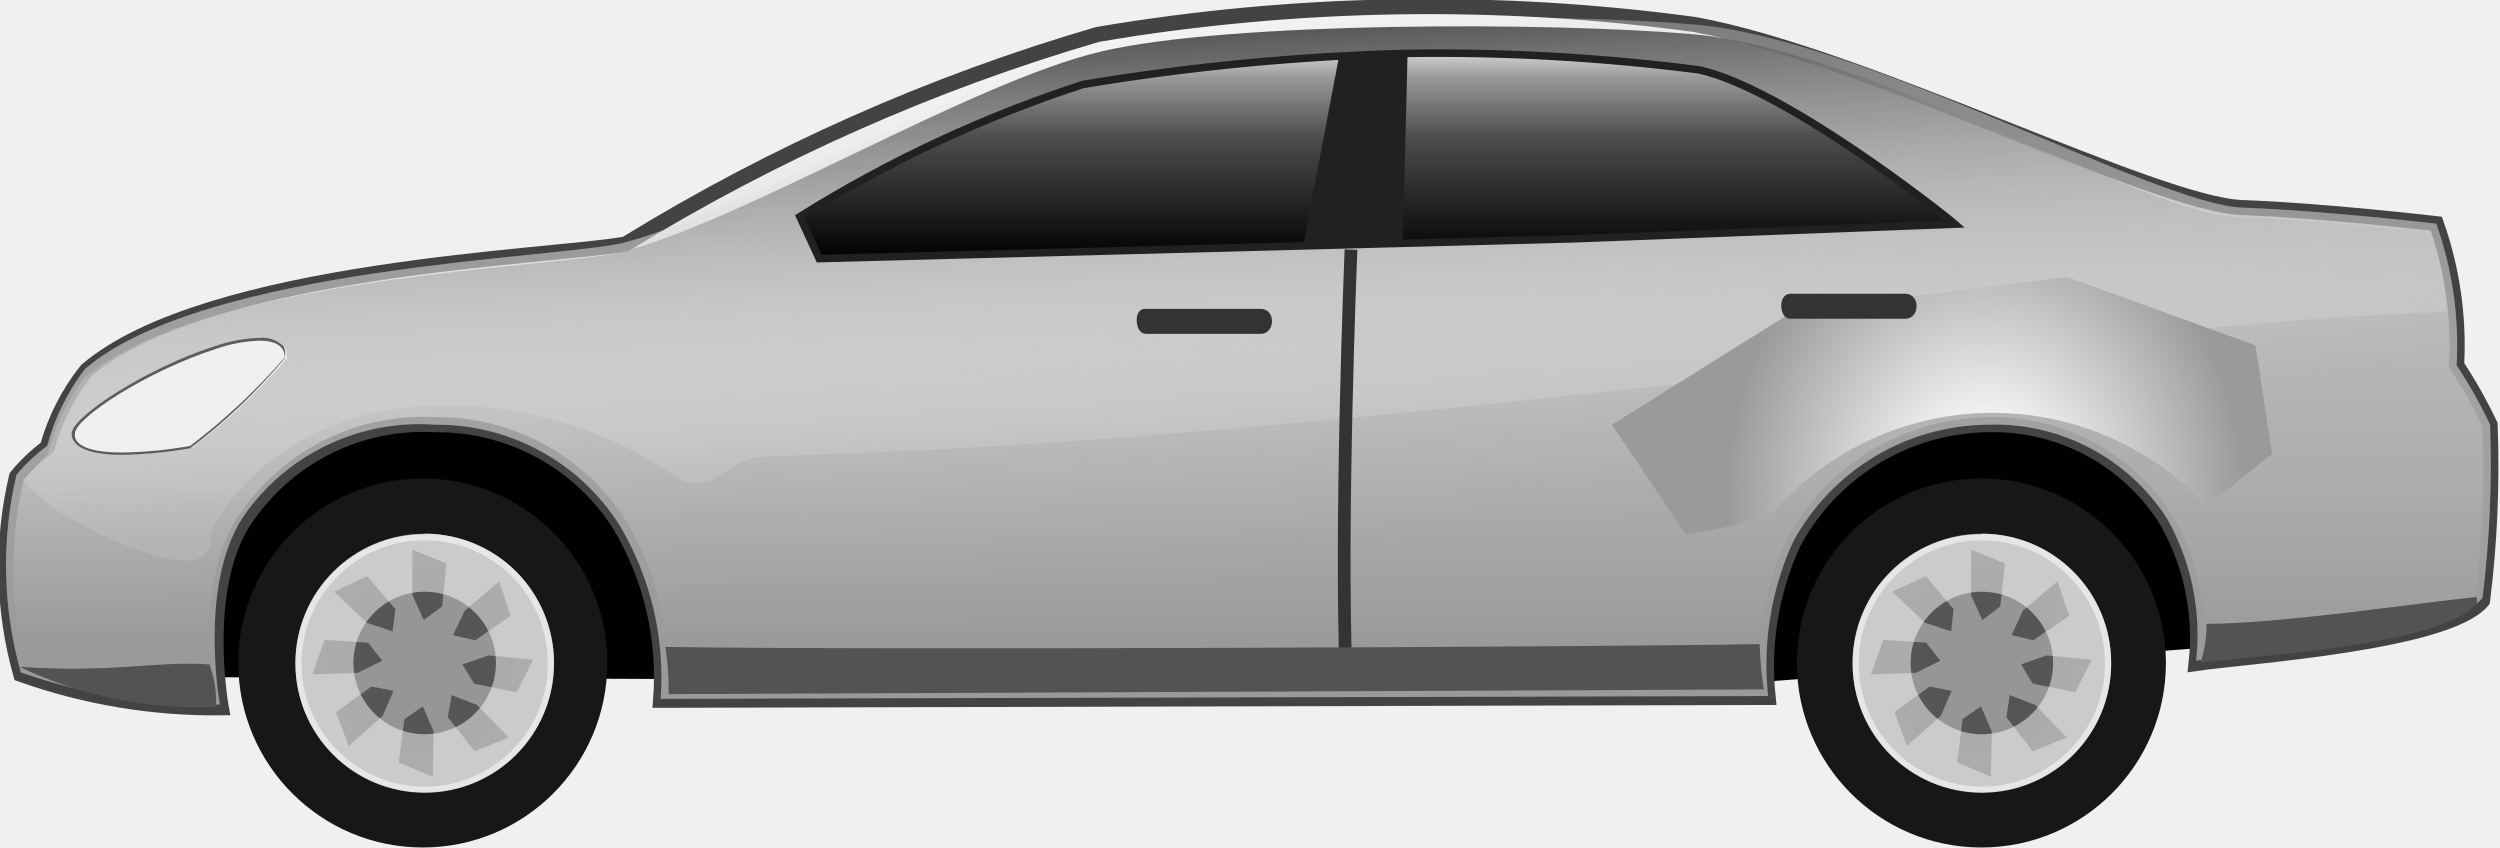
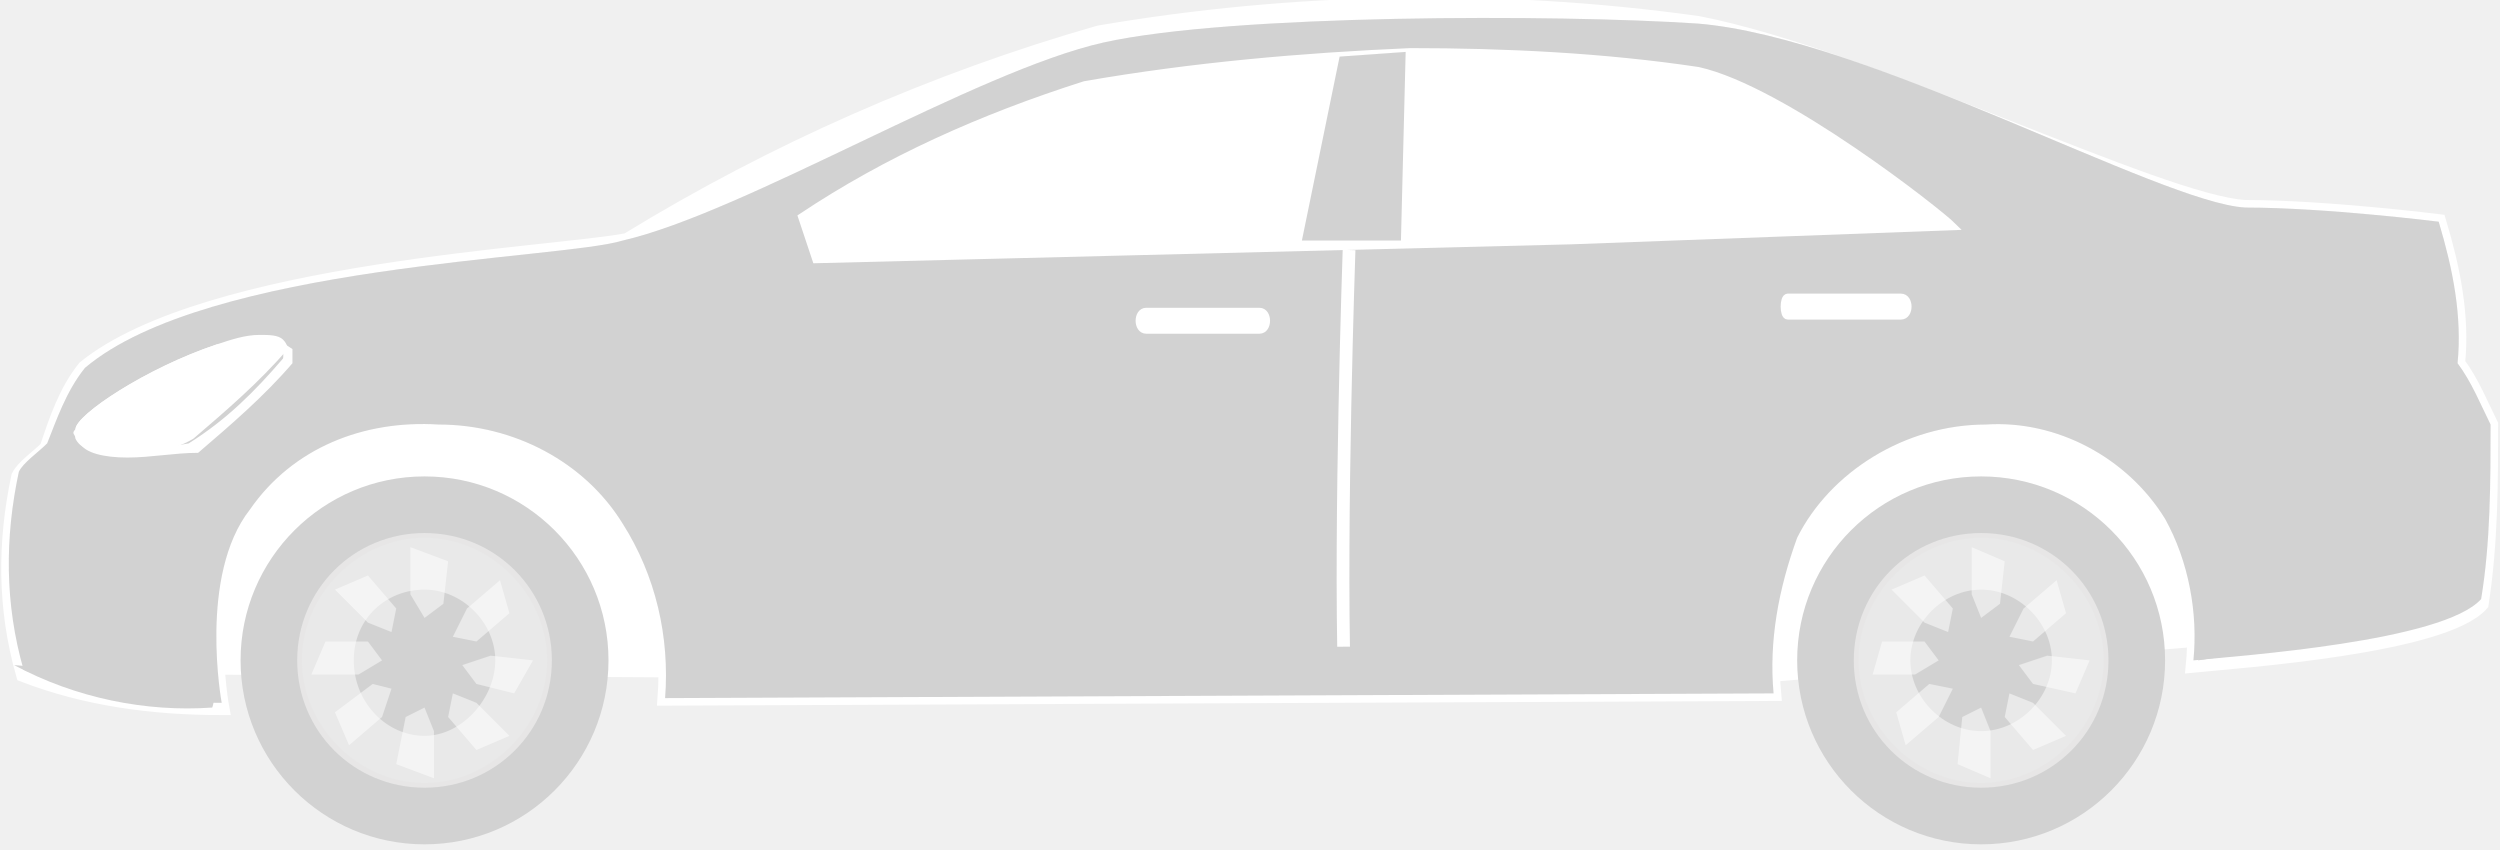
- <svg xmlns="http://www.w3.org/2000/svg" xmlns:xlink="http://www.w3.org/1999/xlink" viewBox="0 0 52.98 17.96">
-   <defs>
-     <style>.cls-1{fill:#010101;}.cls-2{stroke:#434343;stroke-width:0.32px;fill:url(#Degradado_sin_nombre_181);}.cls-3{opacity:0.18;isolation:isolate;fill:url(#Degradado_sin_nombre_182);}.cls-4{fill:url(#Degradado_sin_nombre_183);}.cls-5{fill:url(#Degradado_sin_nombre_184);}.cls-6{fill:none;stroke-width:0.27px;}.cls-6,.cls-7{stroke:#333;stroke-miterlimit:10;}.cls-7{fill:#333;stroke-width:0.15px;}.cls-8{fill:#171717;}.cls-9{fill:#969696;}.cls-10{fill:#cecdcd;}.cls-11{opacity:0.5;}.cls-12{fill:url(#Degradado_sin_nombre_200);}.cls-13{fill:url(#Degradado_sin_nombre_200-2);}.cls-14{fill:url(#Degradado_sin_nombre_200-3);}.cls-15{fill:url(#Degradado_sin_nombre_200-4);}.cls-16{fill:url(#Degradado_sin_nombre_200-5);}.cls-17{fill:url(#Degradado_sin_nombre_200-6);}.cls-18{fill:url(#Degradado_sin_nombre_200-7);}.cls-19{fill:url(#Degradado_sin_nombre_200-8);}.cls-20{fill:url(#Degradado_sin_nombre_200-9);}.cls-21{fill:url(#Degradado_sin_nombre_200-10);}.cls-22{fill:url(#Degradado_sin_nombre_200-11);}.cls-23{fill:url(#Degradado_sin_nombre_200-12);}.cls-24{fill:url(#Degradado_sin_nombre_200-13);}.cls-25{fill:url(#Degradado_sin_nombre_200-14);}.cls-26{fill:url(#Degradado_sin_nombre_200-15);}.cls-27{fill:url(#Degradado_sin_nombre_200-16);}.cls-28{fill:#fff;}.cls-29{fill:#525352;}.cls-30{fill:url(#Degradado_sin_nombre_201);}.cls-31{fill:#f1f0f0;}.cls-32{fill:#5c5d5d;}.cls-33{stroke:#212121;stroke-width:0.16px;fill:url(#Degradado_sin_nombre_202);}.cls-34{fill:#212121;}</style>
-     <linearGradient id="Degradado_sin_nombre_181" x1="66.98" y1="35.45" x2="63.96" y2="18.32" gradientTransform="translate(91.59 35.93) rotate(180)" gradientUnits="userSpaceOnUse">
-       <stop offset="0" stop-color="#f5f5f5" />
-       <stop offset="0.11" stop-color="#eaeaea" />
-       <stop offset="0.31" stop-color="#ccc" />
-       <stop offset="0.58" stop-color="#9b9b9b" />
-       <stop offset="0.69" stop-color="#858585" />
-     </linearGradient>
-     <linearGradient id="Degradado_sin_nombre_182" x1="65.1" y1="21" x2="65.1" y2="35.57" gradientTransform="translate(91.59 35.93) rotate(180)" gradientUnits="userSpaceOnUse">
-       <stop offset="0" stop-color="#fff" stop-opacity="0.18" />
-       <stop offset="0.51" stop-color="#dcdbdb" />
-     </linearGradient>
-     <linearGradient id="Degradado_sin_nombre_183" x1="65.1" y1="35.57" x2="65.1" y2="21" gradientTransform="translate(91.59 35.93) rotate(180)" gradientUnits="userSpaceOnUse">
-       <stop offset="0" stop-color="#fff" stop-opacity="0.18" />
-       <stop offset="0.91" stop-color="#9b9a9a" />
-     </linearGradient>
-     <linearGradient id="Degradado_sin_nombre_184" x1="65.33" y1="25.22" x2="65.86" y2="35.2" gradientTransform="translate(91.59 35.93) rotate(180)" gradientUnits="userSpaceOnUse">
-       <stop offset="0.1" stop-color="#fff" stop-opacity="0.1" />
-       <stop offset="1" stop-color="#59595a" />
-     </linearGradient>
-     <linearGradient id="Degradado_sin_nombre_200" x1="-166.11" y1="22.81" x2="-166.03" y2="24.16" gradientTransform="matrix(1, 0, 0, -1, 208.16, 35.93)" gradientUnits="userSpaceOnUse">
-       <stop offset="0.04" stop-color="#131313" />
-       <stop offset="1" stop-color="#1a1a1a" />
-     </linearGradient>
-     <linearGradient id="Degradado_sin_nombre_200-2" x1="-166.84" y1="22.57" x2="-167.69" y2="23.54" xlink:href="#Degradado_sin_nombre_200" />
-     <linearGradient id="Degradado_sin_nombre_200-3" x1="-167.13" y1="22.03" x2="-168.49" y2="22.01" xlink:href="#Degradado_sin_nombre_200" />
-     <linearGradient id="Degradado_sin_nombre_200-4" x1="-166.73" y1="21.24" x2="-167.96" y2="20.48" xlink:href="#Degradado_sin_nombre_200" />
-     <linearGradient id="Degradado_sin_nombre_200-5" x1="-166.24" y1="20.95" x2="-166.33" y2="19.64" xlink:href="#Degradado_sin_nombre_200" />
-     <linearGradient id="Degradado_sin_nombre_200-6" x1="-165.57" y1="21.16" x2="-164.71" y2="20.14" xlink:href="#Degradado_sin_nombre_200" />
-     <linearGradient id="Degradado_sin_nombre_200-7" x1="-165.32" y1="21.77" x2="-164" y2="21.61" xlink:href="#Degradado_sin_nombre_200" />
-     <linearGradient id="Degradado_sin_nombre_200-8" x1="-165.54" y1="22.99" x2="-164.31" y2="22.99" xlink:href="#Degradado_sin_nombre_200" />
-     <linearGradient id="Degradado_sin_nombre_200-9" x1="-199.13" y1="22.81" x2="-199.06" y2="24.16" xlink:href="#Degradado_sin_nombre_200" />
-     <linearGradient id="Degradado_sin_nombre_200-10" x1="-199.86" y1="22.57" x2="-200.72" y2="23.54" xlink:href="#Degradado_sin_nombre_200" />
-     <linearGradient id="Degradado_sin_nombre_200-11" x1="-200.15" y1="22.03" x2="-201.51" y2="22.01" xlink:href="#Degradado_sin_nombre_200" />
-     <linearGradient id="Degradado_sin_nombre_200-12" x1="-199.75" y1="21.24" x2="-200.98" y2="20.48" xlink:href="#Degradado_sin_nombre_200" />
-     <linearGradient id="Degradado_sin_nombre_200-13" x1="-199.27" y1="20.95" x2="-199.35" y2="19.64" xlink:href="#Degradado_sin_nombre_200" />
-     <linearGradient id="Degradado_sin_nombre_200-14" x1="-198.6" y1="21.16" x2="-197.73" y2="20.14" xlink:href="#Degradado_sin_nombre_200" />
-     <linearGradient id="Degradado_sin_nombre_200-15" x1="-198.34" y1="21.77" x2="-197.03" y2="21.61" xlink:href="#Degradado_sin_nombre_200" />
-     <linearGradient id="Degradado_sin_nombre_200-16" x1="-198.56" y1="22.99" x2="-197.34" y2="22.99" xlink:href="#Degradado_sin_nombre_200" />
-     <radialGradient id="Degradado_sin_nombre_201" cx="51.04" cy="17.46" r="4.55" gradientTransform="translate(103.82 34.9) rotate(180) scale(1.21 1.4)" gradientUnits="userSpaceOnUse">
-       <stop offset="0.15" stop-color="#fff" />
-       <stop offset="1" stop-color="#9b9a9a" />
-     </radialGradient>
-     <linearGradient id="Degradado_sin_nombre_202" x1="62.46" y1="34.8" x2="62.46" y2="30.46" gradientTransform="translate(91.59 35.93) rotate(180)" gradientUnits="userSpaceOnUse">
-       <stop offset="0.01" stop-color="#cecdcd" />
-       <stop offset="0.12" stop-color="#989898" />
-       <stop offset="0.41" stop-color="#4d4d4e" />
-       <stop offset="1" stop-color="#010101" />
-     </linearGradient>
-   </defs>
-   <g id="Capa_2" data-name="Capa 2">
-     <g id="Capa_1-2" data-name="Capa 1">
-       <polygon class="cls-1" points="46.65 13.73 36.96 14.48 4.07 14.35 3.45 8.35 47.88 8.35 46.65 13.73" />
-       <path class="cls-2" d="M52.77,9a10.17,10.17,0,0,0-.71-1.26,7.72,7.72,0,0,0-.43-3s-2.4-.28-4.1-.34c-1.85-.06-8-3.22-11.61-3.88A42,42,0,0,0,23.26.73a41,41,0,0,0-10,4.44c-1.48.28-8.87.49-11.43,2.68A4.65,4.65,0,0,0,1,9.48a3.67,3.67,0,0,0-.65.62,8.39,8.39,0,0,0,.09,4.19A12.26,12.26,0,0,0,4.69,15s-.49-2.68.58-4.1A4.54,4.54,0,0,1,9.22,9a4.58,4.58,0,0,1,3.91,2.12A6.28,6.28,0,0,1,14,14.84l23.47-.06A6.25,6.25,0,0,1,38,11.52,4.74,4.74,0,0,1,42.11,9a4.33,4.33,0,0,1,3.82,2.06,5,5,0,0,1,.61,3c1-.15,5.33-.43,6.07-1.33A23.07,23.07,0,0,0,52.77,9Z" />
-       <path class="cls-3" d="M52.77,9a10.09,10.09,0,0,0-.71-1.26,7.71,7.71,0,0,0-.43-3s-2.4-.28-4.1-.34c-1.85-.06-8-3.57-11.61-3.88C33,.27,26.07.27,23.42.89S15.84,4.46,13.23,5.14c-1.32.34-8.87.49-11.43,2.68A4.65,4.65,0,0,0,1,9.45a3.69,3.69,0,0,0-.65.61,8.39,8.39,0,0,0,.09,4.19,12.21,12.21,0,0,0,4.22.68s-.49-2.68.58-4.1A4.54,4.54,0,0,1,9.22,9a4.58,4.58,0,0,1,3.91,2.13A6.28,6.28,0,0,1,14,14.81l23.47-.06A6.25,6.25,0,0,1,38,11.48,4.74,4.74,0,0,1,42.11,9,4.34,4.34,0,0,1,45.93,11a5,5,0,0,1,.61,3c1-.15,5.33-.43,6.07-1.33A23.1,23.1,0,0,0,52.77,9Z" />
-       <path class="cls-4" d="M52.77,9a10.09,10.09,0,0,0-.71-1.26,7.71,7.71,0,0,0-.43-3s-2.4-.28-4.1-.34c-1.85-.06-8-3.57-11.61-3.88C33,.27,26.07.27,23.42.89S15.84,4.46,13.23,5.14c-1.32.34-8.87.49-11.43,2.68A4.65,4.65,0,0,0,1,9.45a3.69,3.69,0,0,0-.65.61,8.39,8.39,0,0,0,.09,4.19,12.21,12.21,0,0,0,4.22.68s-.49-2.68.58-4.1A4.54,4.54,0,0,1,9.22,9a4.58,4.58,0,0,1,3.91,2.13A6.28,6.28,0,0,1,14,14.81l23.47-.06A6.25,6.25,0,0,1,38,11.48,4.74,4.74,0,0,1,42.11,9,4.34,4.34,0,0,1,45.93,11a5,5,0,0,1,.61,3c1-.15,5.33-.43,6.07-1.33A23.1,23.1,0,0,0,52.77,9Z" />
-       <path class="cls-5" d="M18.64,9.58l-2.43.1c-.81,0-1.16,1-2,.35A8.47,8.47,0,0,0,9.87,8.6c-4-.2-5.34,2.5-5.39,2.67s.21,1.15-2,.21c-2-.86-1.91-1.41-2-1.27A3.83,3.83,0,0,1,1,9.65,4.67,4.67,0,0,1,1.79,8C4.34,5.83,11.87,5.68,13.18,5.34c2.61-.68,7.43-3.61,10.16-4.25S32.9.47,35.81.72C39.43,1,45.54,4.54,47.38,4.6c1.69.06,4.08.34,4.08.34a4.07,4.07,0,0,1,.39,1.67C44.93,6.8,30.05,9.11,18.64,9.58Z" />
-       <path class="cls-6" d="M28.63,5.29s-.24,5.85-.1,9.15" />
-       <path class="cls-7" d="M24.28,7h2.44c.21,0,.22-.38,0-.38H24.28C24.11,6.59,24.14,7,24.28,7Z" />
-       <circle class="cls-8" cx="41.99" cy="14.05" r="3.91" />
-       <path class="cls-9" d="M42,16.73a2.67,2.67,0,1,1,2.67-2.67A2.68,2.68,0,0,1,42,16.73Z" />
-       <path class="cls-10" d="M42,11.45a2.61,2.61,0,1,1-2.61,2.61A2.61,2.61,0,0,1,42,11.45m0-.13a2.74,2.74,0,1,0,2.74,2.74A2.74,2.74,0,0,0,42,11.31Z" />
-       <g class="cls-11">
-         <polygon class="cls-12" points="42.01 13.14 41.77 12.61 41.77 11.65 42.49 11.94 42.39 12.85 42.01 13.14" />
-         <polygon class="cls-13" points="41.35 13.38 40.8 13.2 40.1 12.54 40.81 12.21 41.4 12.91 41.35 13.38" />
-         <polygon class="cls-14" points="41.12 14 40.6 14.26 39.65 14.29 39.91 13.56 40.82 13.62 41.12 14" />
-         <polygon class="cls-15" points="41.36 14.64 41.13 15.17 40.41 15.81 40.15 15.09 40.89 14.55 41.36 14.64" />
-         <polygon class="cls-16" points="41.98 14.97 42.21 15.5 42.19 16.46 41.48 16.16 41.59 15.24 41.98 14.97" />
-         <polygon class="cls-17" points="42.59 14.73 43.13 14.94 43.8 15.63 43.08 15.92 42.52 15.2 42.59 14.73" />
-         <polygon class="cls-18" points="42.83 14.08 43.37 13.89 44.33 13.98 43.98 14.67 43.08 14.49 42.83 14.08" />
-         <polygon class="cls-19" points="42.63 13.46 42.87 12.94 43.6 12.32 43.85 13.05 43.09 13.57 42.63 13.46" />
+ <svg xmlns="http://www.w3.org/2000/svg" version="1.1" id="Capa_1" x="0px" y="0px" viewBox="0 0 53 18" style="enable-background:new 0 0 53 18;" xml:space="preserve">
+   <style type="text/css">
+ 	.st0{fill:#FFFFFF;}
+ 	.st1{fill:#FFFFFF;stroke:#FFFFFF;stroke-width:0.32;}
+ 	.st2{opacity:0.18;fill:url(#SVGID_1_);enable-background:new    ;}
+ 	.st3{fill:#D2D2D2;}
+ 	.st4{fill:none;stroke:#FFFFFF;stroke-width:0.27;stroke-miterlimit:10;}
+ 	.st5{fill:#FFFFFF;stroke:#FFFFFF;stroke-width:0.15;stroke-miterlimit:10;}
+ 	.st6{fill:#CECDCD;}
+ 	.st7{opacity:0.5;}
+ 	.st8{fill:#FFFFFF;stroke:#FFFFFF;stroke-width:0.16;}
+ </style>
+   <g id="Capa_2">
+     <g id="Capa_1-2">
+       <polygon class="st0" points="46.7,13.7 37,14.5 4.1,14.3 3.5,8.3 47.9,8.3   " />
+       <path class="st1" d="M52.8,9c-0.2-0.4-0.4-0.9-0.7-1.3c0.1-1-0.1-2-0.4-3c0,0-2.4-0.3-4.1-0.3c-1.8-0.1-8-3.2-11.6-3.9    C31.7-0.1,27.4,0,23.3,0.7c-3.5,1-6.9,2.5-10,4.4C11.8,5.4,4.4,5.7,1.8,7.8C1.4,8.3,1.2,8.9,1,9.5c-0.2,0.2-0.5,0.4-0.6,0.6    c-0.3,1.4-0.3,2.8,0.1,4.2C1.8,14.8,3.2,15,4.7,15c0,0-0.5-2.7,0.6-4.1c0.9-1.3,2.4-2,4-1.9c1.6,0,3.1,0.8,3.9,2.1    c0.7,1.1,1,2.4,0.9,3.7l23.5-0.1c-0.1-1.1,0.1-2.2,0.5-3.3C38.8,10,40.4,9,42.1,9c1.6,0,3,0.7,3.8,2.1c0.5,0.9,0.7,2,0.6,3    c1-0.1,5.3-0.4,6.1-1.3C52.8,11.5,52.8,10.2,52.8,9z" />
+       <linearGradient id="SVGID_1_" gradientUnits="userSpaceOnUse" x1="-722.866" y1="574.282" x2="-722.866" y2="559.713" gradientTransform="matrix(-1 0 0 1 -696.41 -559.35)">
+         <stop offset="0" style="stop-color:#FFFFFF;stop-opacity:0.18" />
+         <stop offset="0.51" style="stop-color:#DCDBDB" />
+       </linearGradient>
+       <path class="st2" d="M52.8,9c-0.2-0.4-0.4-0.9-0.7-1.3c0.1-1-0.1-2-0.4-3c0,0-2.4-0.3-4.1-0.3c-1.8-0.1-8-3.6-11.6-3.9    C33,0.3,26.1,0.3,23.4,0.9s-7.6,3.6-10.2,4.2C11.9,5.5,4.4,5.6,1.8,7.8C1.4,8.3,1.2,8.9,1,9.4c-0.2,0.2-0.5,0.4-0.6,0.6    c-0.3,1.4-0.3,2.8,0.1,4.2c1.4,0.5,2.8,0.7,4.2,0.7c0,0-0.5-2.7,0.6-4.1c0.9-1.3,2.4-1.9,4-1.8c1.6,0,3.1,0.8,3.9,2.1    c0.7,1.1,1,2.4,0.9,3.7l23.5-0.1c-0.1-1.1,0.1-2.2,0.5-3.3C38.8,10,40.4,9,42.1,9c1.5-0.1,3,0.7,3.8,2c0.5,0.9,0.7,2,0.6,3    c1-0.1,5.3-0.4,6.1-1.3C52.8,11.5,52.8,10.2,52.8,9z" />
+       <path class="st3" d="M52.8,9c-0.2-0.4-0.4-0.9-0.7-1.3c0.1-1-0.1-2-0.4-3c0,0-2.4-0.3-4.1-0.3c-1.8-0.1-8-3.6-11.6-3.9    C33,0.3,26.1,0.3,23.4,0.9s-7.6,3.6-10.2,4.2C11.9,5.5,4.4,5.6,1.8,7.8C1.4,8.3,1.2,8.9,1,9.4c-0.2,0.2-0.5,0.4-0.6,0.6    c-0.3,1.4-0.3,2.8,0.1,4.2c1.4,0.5,2.8,0.7,4.2,0.7c0,0-0.5-2.7,0.6-4.1c0.9-1.3,2.4-1.9,4-1.8c1.6,0,3.1,0.8,3.9,2.1    c0.7,1.1,1,2.4,0.9,3.7l23.5-0.1c-0.1-1.1,0.1-2.2,0.5-3.3C38.8,10,40.4,9,42.1,9c1.5-0.1,3,0.7,3.8,2c0.5,0.9,0.7,2,0.6,3    c1-0.1,5.3-0.4,6.1-1.3C52.8,11.5,52.8,10.2,52.8,9z" />
+       <path class="st3" d="M18.6,9.6l-2.4,0.1c-0.8,0-1.2,1-2,0.4c-1.3-0.9-2.8-1.4-4.3-1.4c-4-0.2-5.3,2.5-5.4,2.7s0.2,1.1-2,0.2    c-2-0.9-1.9-1.4-2-1.3C0.6,10,0.8,9.8,1,9.6C1.2,9.1,1.4,8.5,1.8,8c2.6-2.2,10.1-2.3,11.4-2.7c2.6-0.7,7.4-3.6,10.2-4.2    s9.6-0.6,12.5-0.4c3.6,0.3,9.7,3.8,11.6,3.9c1.7,0.1,4.1,0.3,4.1,0.3c0.2,0.5,0.4,1.1,0.4,1.7C44.9,6.8,30,9.1,18.6,9.6z" />
+       <path class="st4" d="M28.6,5.3c0,0-0.2,5.8-0.1,9.1" />
+       <path class="st5" d="M24.3,7h2.4c0.2,0,0.2-0.4,0-0.4h-2.4C24.1,6.6,24.1,7,24.3,7z" />
+       <circle class="st3" cx="42" cy="14" r="3.9" />
+       <path class="st3" d="M42,16.7c-1.5,0-2.7-1.2-2.7-2.7s1.2-2.7,2.7-2.7s2.7,1.2,2.7,2.7c0,0,0,0,0,0C44.7,15.5,43.5,16.7,42,16.7z" />
+       <path class="st6" d="M42,11.4c1.4,0,2.6,1.2,2.6,2.6s-1.2,2.6-2.6,2.6s-2.6-1.2-2.6-2.6S40.6,11.4,42,11.4L42,11.4 M42,11.3    c-1.5,0-2.7,1.2-2.7,2.7s1.2,2.7,2.7,2.7c1.5,0,2.7-1.2,2.7-2.7C44.7,12.5,43.5,11.3,42,11.3C42,11.3,42,11.3,42,11.3L42,11.3z" />
+       <g class="st7">
+         <polygon class="st0" points="42,13.1 41.8,12.6 41.8,11.6 42.5,11.9 42.4,12.8    " />
+         <polygon class="st0" points="41.3,13.4 40.8,13.2 40.1,12.5 40.8,12.2 41.4,12.9    " />
+         <polygon class="st0" points="41.1,14 40.6,14.3 39.7,14.3 39.9,13.6 40.8,13.6    " />
+         <polygon class="st0" points="41.4,14.6 41.1,15.2 40.4,15.8 40.2,15.1 40.9,14.5    " />
+         <polygon class="st0" points="42,15 42.2,15.5 42.2,16.5 41.5,16.2 41.6,15.2    " />
+         <polygon class="st0" points="42.6,14.7 43.1,14.9 43.8,15.6 43.1,15.9 42.5,15.2    " />
+         <polygon class="st0" points="42.8,14.1 43.4,13.9 44.3,14 44,14.7 43.1,14.5    " />
+         <polygon class="st0" points="42.6,13.5 42.9,12.9 43.6,12.3 43.8,13 43.1,13.6    " />
      </g>
-       <circle class="cls-8" cx="8.96" cy="14.05" r="3.91" />
-       <path class="cls-9" d="M9,16.73a2.67,2.67,0,1,1,2.67-2.67A2.68,2.68,0,0,1,9,16.73Z" />
-       <path class="cls-10" d="M9,11.45a2.61,2.61,0,1,1-2.61,2.61A2.61,2.61,0,0,1,9,11.45m0-.13a2.74,2.74,0,1,0,2.74,2.74A2.74,2.74,0,0,0,9,11.31Z" />
-       <g class="cls-11">
-         <polygon class="cls-20" points="8.98 13.14 8.74 12.61 8.74 11.65 9.46 11.94 9.37 12.85 8.98 13.14" />
-         <polygon class="cls-21" points="8.32 13.38 7.78 13.2 7.08 12.54 7.78 12.21 8.38 12.91 8.32 13.38" />
-         <polygon class="cls-22" points="8.1 14 7.58 14.26 6.62 14.29 6.88 13.56 7.8 13.62 8.1 14" />
-         <polygon class="cls-23" points="8.34 14.64 8.11 15.17 7.39 15.81 7.12 15.09 7.87 14.55 8.34 14.64" />
-         <polygon class="cls-24" points="8.96 14.97 9.19 15.5 9.17 16.46 8.45 16.16 8.57 15.24 8.96 14.97" />
-         <polygon class="cls-25" points="9.57 14.73 10.11 14.94 10.78 15.63 10.06 15.92 9.49 15.2 9.57 14.73" />
-         <polygon class="cls-26" points="9.8 14.08 10.35 13.89 11.3 13.98 10.95 14.67 10.05 14.49 9.8 14.08" />
-         <polygon class="cls-27" points="9.6 13.46 9.85 12.94 10.58 12.32 10.82 13.05 10.07 13.57 9.6 13.46" />
+       <circle class="st3" cx="9" cy="14" r="3.9" />
+       <path class="st3" d="M9,16.7c-1.5,0-2.7-1.2-2.7-2.7s1.2-2.7,2.7-2.7s2.7,1.2,2.7,2.7l0,0C11.7,15.5,10.5,16.7,9,16.7z" />
+       <path class="st6" d="M9,11.4c1.4,0,2.6,1.2,2.6,2.6s-1.2,2.6-2.6,2.6s-2.6-1.2-2.6-2.6l0,0C6.4,12.6,7.6,11.4,9,11.4 M9,11.3    c-1.5,0-2.7,1.2-2.7,2.7s1.2,2.7,2.7,2.7s2.7-1.2,2.7-2.7l0,0C11.7,12.5,10.5,11.3,9,11.3C9,11.3,9,11.3,9,11.3L9,11.3z" />
+       <g class="st7">
+         <polygon class="st0" points="9,13.1 8.7,12.6 8.7,11.6 9.5,11.9 9.4,12.8    " />
+         <polygon class="st0" points="8.3,13.4 7.8,13.2 7.1,12.5 7.8,12.2 8.4,12.9    " />
+         <polygon class="st0" points="8.1,14 7.6,14.3 6.6,14.3 6.9,13.6 7.8,13.6    " />
+         <polygon class="st0" points="8.3,14.6 8.1,15.2 7.4,15.8 7.1,15.1 7.9,14.5    " />
+         <polygon class="st0" points="9,15 9.2,15.5 9.2,16.5 8.4,16.2 8.6,15.2    " />
+         <polygon class="st0" points="9.6,14.7 10.1,14.9 10.8,15.6 10.1,15.9 9.5,15.2    " />
+         <polygon class="st0" points="9.8,14.1 10.4,13.9 11.3,14 10.9,14.7 10.1,14.5    " />
+         <polygon class="st0" points="9.6,13.5 9.9,12.9 10.6,12.3 10.8,13 10.1,13.6    " />
      </g>
-       <g class="cls-11">
-         <path class="cls-28" d="M42,12.54a1.51,1.51,0,1,1-1.51,1.51A1.51,1.51,0,0,1,42,12.54m0-1.23a2.74,2.74,0,1,0,2.74,2.74A2.74,2.74,0,0,0,42,11.31Z" />
+       <g class="st7">
+         <path class="st0" d="M42,12.5c0.8,0,1.5,0.7,1.5,1.5s-0.7,1.5-1.5,1.5c-0.8,0-1.5-0.7-1.5-1.5v0C40.5,13.2,41.2,12.5,42,12.5      M42,11.3c-1.5,0-2.7,1.2-2.7,2.7s1.2,2.7,2.7,2.7c1.5,0,2.7-1.2,2.7-2.7S43.5,11.3,42,11.3C42,11.3,42,11.3,42,11.3z" />
      </g>
-       <g class="cls-11">
-         <path class="cls-28" d="M9,12.54a1.51,1.51,0,1,1-1.51,1.51A1.51,1.51,0,0,1,9,12.54m0-1.23a2.74,2.74,0,1,0,2.74,2.74A2.74,2.74,0,0,0,9,11.31Z" />
+       <g class="st7">
+         <path class="st0" d="M9,12.5c0.8,0,1.5,0.7,1.5,1.5S9.8,15.6,9,15.6S7.5,14.9,7.5,14S8.2,12.5,9,12.5C9,12.5,9,12.5,9,12.5      M9,11.3c-1.5,0-2.7,1.2-2.7,2.7s1.2,2.7,2.7,2.7s2.7-1.2,2.7-2.7l0,0C11.7,12.5,10.5,11.3,9,11.3z" />
      </g>
-       <path class="cls-29" d="M46.76,13.22c1.55,0,4.46-.44,5.73-.57l0,.14c-.76.91-4.82,1.1-5.86,1.26A2.42,2.42,0,0,0,46.76,13.22Z" />
-       <path class="cls-29" d="M37.38,14.61l-23.21.1a5.85,5.85,0,0,0-.07-1c4.57.07,19.92,0,23.19-.06C37.31,14.23,37.38,14.61,37.38,14.61Z" />
-       <path class="cls-29" d="M4.44,14.08a2.38,2.38,0,0,1,.14.9,8.81,8.81,0,0,1-4.17-.85C2.39,14.27,3.34,14,4.44,14.08Z" />
-       <path class="cls-30" d="M46.49,10.45a6.19,6.19,0,0,0-8.82.3c-.25.33-1.94.58-1.94.58L34.16,9,38,6.6l5.8-.73,4,1.45.35,2.3-1.44,1.15Z" />
-       <path class="cls-7" d="M37.94,6.68h2.44c.21,0,.22-.38,0-.38H37.94C37.77,6.3,37.8,6.69,37.94,6.68Z" />
-       <path class="cls-31" d="M2.63,9.63c-.66,0-.91-.14-1-.26a.23.23,0,0,1-.05-.19c0-.32,1.5-1.32,3-1.81a3.17,3.17,0,0,1,.9-.17A.6.6,0,0,1,6,7.35a.32.32,0,0,1,.08.24,12.78,12.78,0,0,1-2,1.89A8.93,8.93,0,0,1,2.63,9.63Z" />
-       <path class="cls-32" d="M5.51,7.22c.58,0,.52.36.52.36a13.28,13.28,0,0,1-2,1.87,9.12,9.12,0,0,1-1.44.14c-1.14,0-1-.41-1-.41,0-.31,1.5-1.31,3-1.79a3.09,3.09,0,0,1,.89-.17m0-.06a3.2,3.2,0,0,0-.91.17c-1.44.46-3,1.47-3.05,1.84h0a.26.26,0,0,0,.06.2c.14.18.49.27,1,.27a9.3,9.3,0,0,0,1.45-.14h0a12.29,12.29,0,0,0,2-1.9A.35.35,0,0,0,6,7.33a.63.63,0,0,0-.5-.17Z" />
-       <path class="cls-33" d="M22.95,1.79a49.35,49.35,0,0,1,6.93-.66A43.32,43.32,0,0,1,36,1.48c1.78.38,5.12,3,5.43,3.27l-8.07.31-16,.42-.41-.89A27.18,27.18,0,0,1,22.95,1.79Z" />
-       <polygon class="cls-34" points="29.83 1.11 28.38 1.18 27.63 5.13 29.73 5.13 29.83 1.11" />
+       <path class="st3" d="M46.8,13.2c1.5,0,4.5-0.4,5.7-0.6v0.1c-0.8,0.9-4.8,1.1-5.9,1.3C46.7,13.8,46.8,13.5,46.8,13.2z" />
+       <path class="st3" d="M37.4,14.6l-23.2,0.1c0-0.3,0-0.7-0.1-1c4.6,0.1,19.9,0,23.2-0.1C37.3,14.2,37.4,14.6,37.4,14.6z" />
+       <path class="st3" d="M4.4,14.1c0.1,0.3,0.2,0.6,0.1,0.9c-1.4,0.1-2.9-0.2-4.2-0.9C2.4,14.3,3.3,14,4.4,14.1z" />
+       <path class="st5" d="M37.9,6.7h2.4c0.2,0,0.2-0.4,0-0.4h-2.4C37.8,6.3,37.8,6.7,37.9,6.7z" />
+       <path class="st0" d="M2.6,9.6c-0.7,0-0.9-0.1-1-0.3c0-0.1-0.1-0.1,0-0.2c0-0.3,1.5-1.3,3-1.8c0.3-0.1,0.6-0.2,0.9-0.2    c0.2,0,0.4,0,0.5,0.1c0.1,0.1,0.1,0.2,0.1,0.2c-0.6,0.7-1.3,1.3-2,1.9C3.6,9.6,3.1,9.6,2.6,9.6z" />
+       <path class="st0" d="M5.5,7.2C6.1,7.2,6,7.6,6,7.6C5.4,8.3,4.8,8.9,4,9.4c-0.5,0.1-1,0.1-1.4,0.1c-1.1,0-1-0.4-1-0.4    c0-0.3,1.5-1.3,3-1.8C4.9,7.3,5.2,7.2,5.5,7.2 M5.5,7.2c-0.3,0-0.6,0.1-0.9,0.2c-1.4,0.5-3,1.5-3,1.8l0,0c0,0.1,0,0.1,0.1,0.2    c0.1,0.2,0.5,0.3,1,0.3c0.5,0,1-0.1,1.5-0.1l0,0c0.7-0.6,1.4-1.2,2-1.9c0-0.1,0-0.2,0-0.3C5.9,7.2,5.7,7.1,5.5,7.2L5.5,7.2z" />
+       <path class="st8" d="M23,1.8c2.3-0.4,4.6-0.6,6.9-0.7c2,0,4.1,0.1,6.1,0.4c1.8,0.4,5.1,3,5.4,3.3l-8.1,0.3l-16,0.4L17,4.6    C18.8,3.4,20.8,2.5,23,1.8z" />
+       <polygon class="st3" points="29.8,1.1 28.4,1.2 27.6,5.1 29.7,5.1   " />
    </g>
  </g>
</svg>
